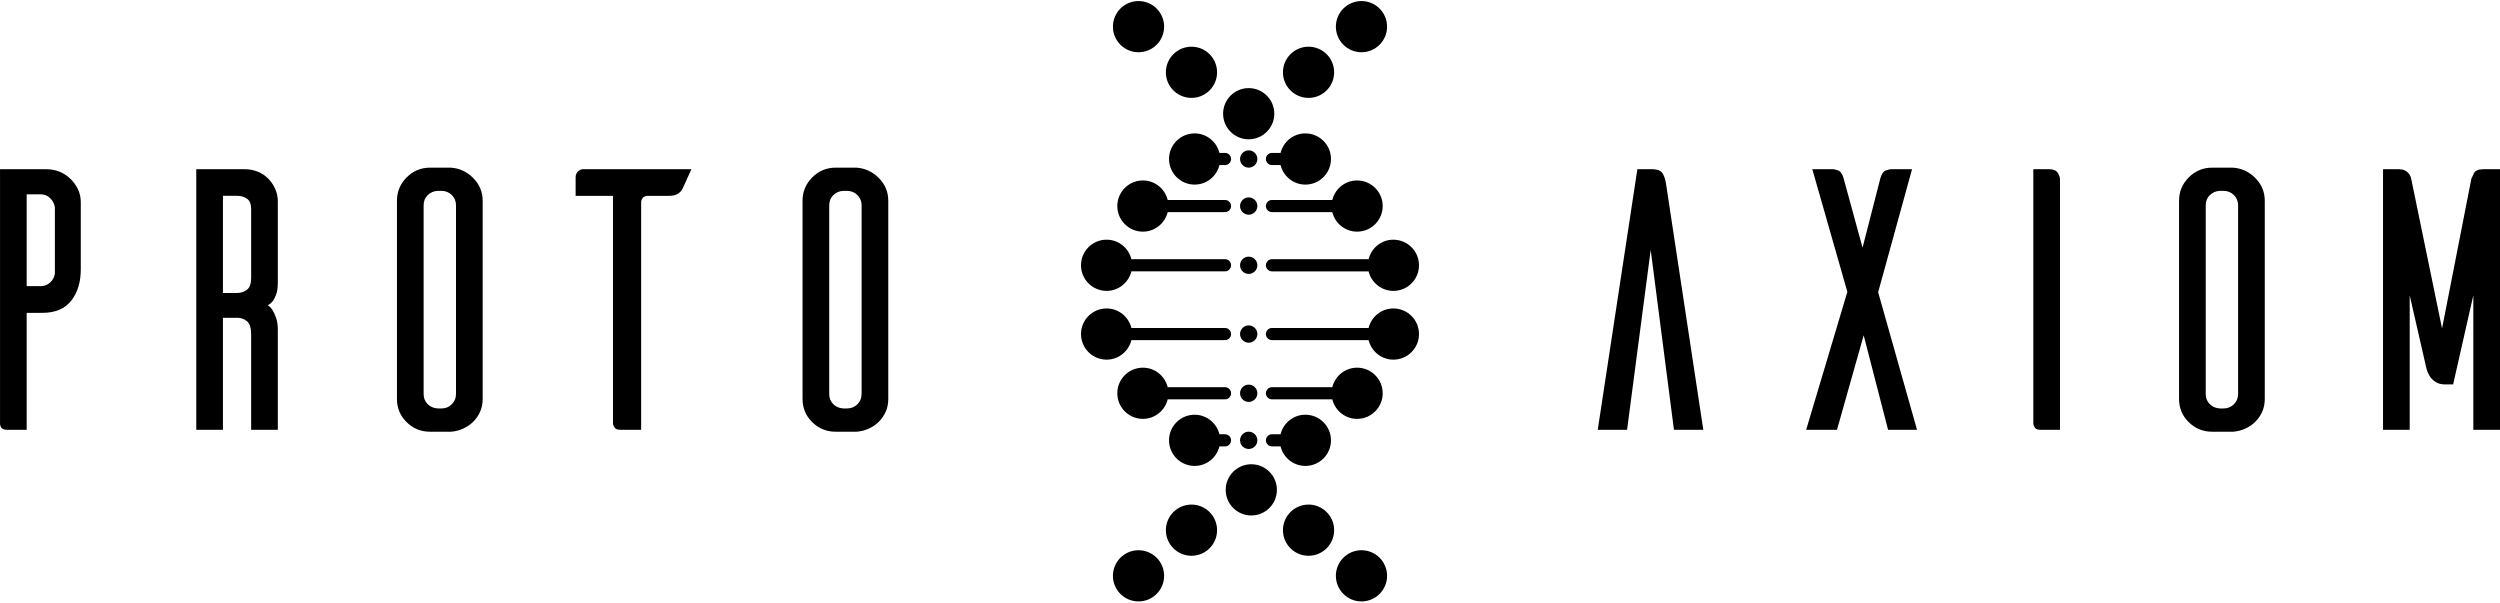
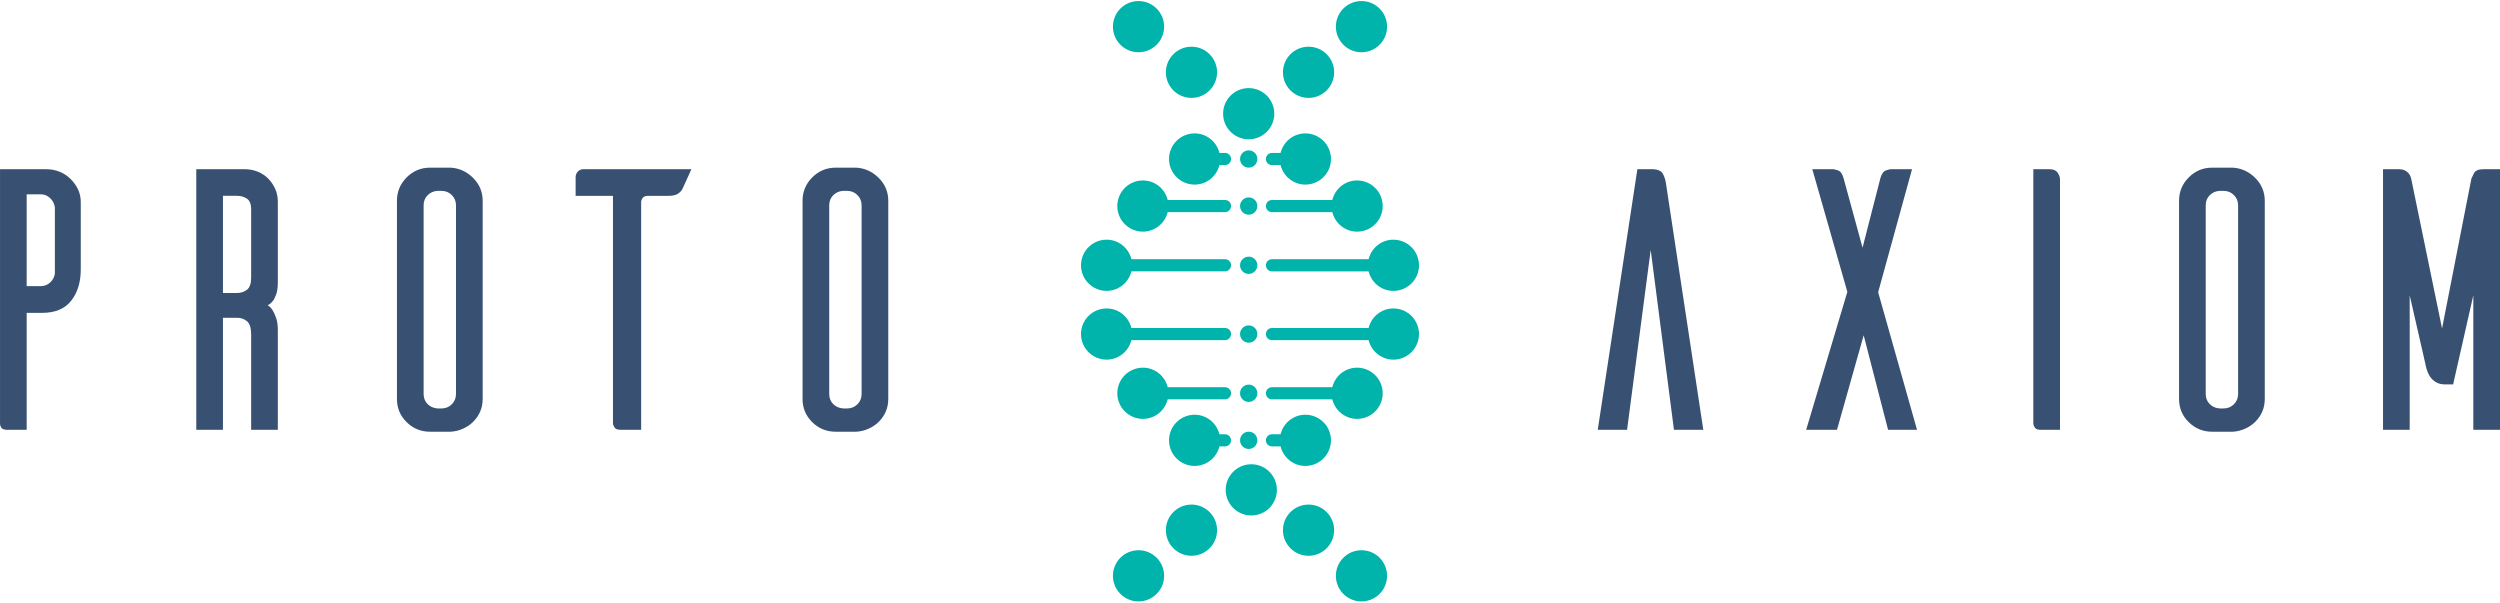
<svg xmlns="http://www.w3.org/2000/svg" id="Layer_1" viewBox="0 0 1000 241">
-   <defs />
+   <defs>
+     <style>.cls-1{fill-rule:evenodd;}.cls-1,.cls-2,.cls-3{stroke-width:0px;}.cls-1,.cls-3{fill:#00b3ab;}.cls-2{fill:#385172;}</style>
+   </defs>
  <path class="cls-2" d="m23.77,68.66c1.63.66,3.08,1.6,4.35,2.82,1.27,1.22,2.28,2.62,3.05,4.2.76,1.58,1.14,3.28,1.14,5.11v26.98c0,5.08-1.27,9.24-3.81,12.49-2.54,3.25-6.4,4.88-11.58,4.88h-6.25v46.79H3.05c-1.32,0-2.16-.28-2.51-.84-.36-.56-.53-1.04-.53-1.44v-101.96h18.59c1.83,0,3.55.33,5.18.99Zm-1.82,14.25c-.21-1.43-.84-2.64-1.91-3.66-1.06-1.02-2.31-1.52-3.73-1.52h-5.64v36.73h5.64c1.42,0,2.67-.48,3.73-1.45,1.07-.96,1.71-2.16,1.91-3.58v-26.52Z" />
  <path class="cls-2" d="m111.13,171.91h-10.67v-38.1c0-2.64-.56-4.42-1.68-5.33-1.12-.92-2.43-1.37-3.96-1.37h-5.64v44.81h-10.67v-104.24h19.42c1.82,0,3.54.33,5.16.99s3.01,1.58,4.17,2.74c1.16,1.17,2.09,2.54,2.81,4.12.71,1.57,1.06,3.28,1.06,5.1v32.31c0,2.03-.23,3.66-.68,4.88-.45,1.21-.93,2.13-1.43,2.74-.59.71-1.25,1.21-1.95,1.52.7.4,1.36,1.06,1.95,1.98.5.81.98,1.85,1.43,3.12.45,1.28.68,2.88.68,4.81v39.93Zm-12.35-56c1.12-.86,1.68-2.47,1.68-4.81v-27.43c0-2.03-.56-3.43-1.68-4.2-1.12-.76-2.43-1.14-3.96-1.14h-5.64v38.86h5.64c1.52,0,2.84-.43,3.96-1.29Z" />
  <path class="cls-2" d="m189.26,71.18c2.54,2.54,3.81,5.59,3.81,9.15v79.25c0,1.82-.33,3.51-.99,5.03-.66,1.52-1.58,2.87-2.74,4.04s-2.54,2.11-4.12,2.82c-1.57.71-3.22,1.12-4.95,1.22h-8.23c-3.66,0-6.78-1.27-9.37-3.81-2.59-2.54-3.89-5.64-3.89-9.3v-79.25c0-3.66,1.29-6.78,3.89-9.38,2.59-2.59,5.71-3.89,9.37-3.89h8.23c3.45.21,6.45,1.58,8.99,4.12Zm-8.53,90.53c1.11-1.12,1.67-2.49,1.67-4.12v-75.45c0-1.62-.56-2.99-1.67-4.11-1.13-1.12-2.49-1.68-4.12-1.68h-1.68c-1.52.1-2.82.69-3.89,1.75-1.06,1.07-1.59,2.42-1.59,4.04v75.45c0,1.63.53,2.97,1.59,4.04,1.07,1.07,2.42,1.65,4.05,1.75h1.52c1.63,0,2.99-.56,4.12-1.67Z" />
  <path class="cls-2" d="m276.56,67.67c-.61,1.34-1.29,2.86-2.05,4.56-.76,1.71-1.25,2.76-1.45,3.17-.3.72-.89,1.39-1.75,2.01-.86.62-2.16.93-3.89.93h-8.38c-.81,0-1.44.25-1.9.76-.45.51-.68,1.12-.68,1.82v90.99h-8.23c-1.22,0-2.01-.28-2.36-.83-.36-.56-.58-1.05-.68-1.45v-91.29h-14.94v-7.42c0-.93.3-1.7.91-2.32s1.37-.93,2.28-.93h43.13Z" />
  <path class="cls-2" d="m351.5,71.18c2.54,2.54,3.81,5.59,3.81,9.15v79.25c0,1.82-.33,3.51-.99,5.03-.66,1.52-1.58,2.87-2.74,4.04s-2.54,2.11-4.12,2.82c-1.57.71-3.22,1.12-4.95,1.22h-8.23c-3.66,0-6.78-1.27-9.37-3.81-2.59-2.54-3.89-5.64-3.89-9.3v-79.25c0-3.66,1.29-6.78,3.89-9.38,2.59-2.59,5.71-3.89,9.37-3.89h8.23c3.45.21,6.45,1.58,8.99,4.12Zm-8.53,90.53c1.11-1.12,1.67-2.49,1.67-4.12v-75.45c0-1.62-.56-2.99-1.67-4.11-1.13-1.12-2.49-1.68-4.12-1.68h-1.68c-1.52.1-2.82.69-3.89,1.75-1.06,1.07-1.59,2.42-1.59,4.04v75.45c0,1.63.53,2.97,1.59,4.04,1.07,1.07,2.42,1.65,4.05,1.75h1.52c1.63,0,2.99-.56,4.12-1.67Z" />
  <path class="cls-2" d="m681.31,171.91h-11.73l-9.3-71.93-9.45,71.93h-11.73l15.85-104.24h5.64c2.33,0,3.83.59,4.5,1.75.66,1.17,1.09,2.47,1.29,3.89l14.94,98.61Z" />
  <path class="cls-2" d="m722.47,171.91l16.47-55.17-14.02-49.07h8.38c.2,0,.81.15,1.82.46,1.02.3,1.78,1.32,2.28,3.05l7.62,27.89,7.16-27.89c.51-1.73,1.27-2.74,2.29-3.05,1.01-.31,1.62-.46,1.82-.46h8.53l-13.56,49.22,15.55,55.02h-11.58l-9.76-37.79-10.67,37.79h-12.35Z" />
  <path class="cls-2" d="m823.09,69.12c.61.96.91,1.85.91,2.67v100.13h-7.62c-1.21,0-2.01-.25-2.36-.76-.36-.51-.59-1.02-.69-1.52v-101.96h6.4c1.63,0,2.74.48,3.36,1.45Z" />
  <path class="cls-2" d="m902.1,71.18c2.54,2.54,3.81,5.59,3.81,9.15v79.25c0,1.82-.33,3.51-.99,5.03-.66,1.52-1.58,2.87-2.74,4.04-1.17,1.17-2.54,2.11-4.12,2.82-1.57.71-3.22,1.12-4.95,1.22h-8.23c-3.66,0-6.78-1.27-9.37-3.81-2.59-2.54-3.89-5.64-3.89-9.3v-79.25c0-3.66,1.29-6.78,3.89-9.38,2.59-2.59,5.71-3.89,9.37-3.89h8.23c3.45.21,6.45,1.58,8.99,4.12Zm-8.53,90.53c1.11-1.12,1.67-2.49,1.67-4.12v-75.45c0-1.62-.56-2.99-1.67-4.11-1.13-1.12-2.49-1.68-4.12-1.68h-1.68c-1.52.1-2.82.69-3.89,1.75-1.06,1.07-1.59,2.42-1.59,4.04v75.45c0,1.63.53,2.97,1.59,4.04,1.07,1.07,2.42,1.65,4.05,1.75h1.52c1.63,0,2.99-.56,4.12-1.67Z" />
  <path class="cls-2" d="m1000,67.67v104.24h-10.67v-53.8l-8.08,35.66h-3.2c-1.53,0-2.8-.33-3.82-.98-1.02-.67-1.8-1.45-2.36-2.36-.56-.92-.96-1.83-1.21-2.74-.25-.91-.44-1.68-.54-2.28l-6.24-27.28v53.8h-10.67v-104.24h6.55c.81,0,1.52.15,2.13.46.51.21,1.02.59,1.52,1.14s.86,1.29,1.07,2.2l12.34,59.9,11.73-59.9c.1-.3.44-1.01.99-2.13.56-1.11,1.81-1.67,3.74-1.67h6.71Z" />
  <path class="cls-1" d="m499.48,35.24c5.65,0,10.24,4.59,10.24,10.24,0,5.65-4.59,10.24-10.24,10.24-5.66,0-10.24-4.59-10.24-10.24,0-5.66,4.59-10.24,10.24-10.24Z" />
  <path class="cls-1" d="m544.59.42c-5.66,0-10.24,4.59-10.24,10.24,0,5.66,4.59,10.24,10.24,10.24,5.65,0,10.24-4.59,10.24-10.24,0-5.66-4.59-10.24-10.24-10.24Z" />
  <path class="cls-1" d="m523.42,18.68c-5.66,0-10.24,4.59-10.24,10.24,0,5.66,4.59,10.24,10.24,10.24,5.65,0,10.24-4.59,10.24-10.24,0-5.65-4.59-10.24-10.24-10.24Z" />
  <path class="cls-1" d="m490,61.17h-2.23c-1.1-4.47-5.11-7.81-9.92-7.81-5.66,0-10.24,4.59-10.24,10.24s4.59,10.24,10.24,10.24c4.82,0,8.83-3.34,9.92-7.81h2.23c1.33,0,2.43-1.09,2.43-2.43s-1.09-2.43-2.43-2.43Z" />
  <path class="cls-1" d="m490,79.99h-22.92c-1.1-4.48-5.11-7.81-9.92-7.81-5.66,0-10.24,4.59-10.24,10.24s4.59,10.24,10.24,10.24c4.81,0,8.82-3.34,9.92-7.81h22.92c1.33,0,2.43-1.09,2.43-2.43s-1.09-2.43-2.43-2.43Z" />
  <path class="cls-1" d="m490,103.68h-37.44c-1.1-4.47-5.11-7.81-9.92-7.81-5.66,0-10.24,4.59-10.24,10.24s4.59,10.24,10.24,10.24c4.81,0,8.82-3.33,9.92-7.81h37.44c1.33,0,2.43-1.1,2.43-2.44s-1.09-2.43-2.43-2.43Z" />
  <path class="cls-1" d="m490,131.19h-37.44c-1.1-4.48-5.11-7.81-9.92-7.81-5.66,0-10.24,4.59-10.24,10.24s4.59,10.24,10.24,10.24c4.81,0,8.82-3.34,9.92-7.81h37.44c1.34,0,2.43-1.09,2.43-2.43s-1.1-2.43-2.43-2.43Z" />
  <path class="cls-1" d="m490,154.88h-22.92c-1.1-4.48-5.11-7.81-9.92-7.81-5.66,0-10.24,4.59-10.24,10.24s4.59,10.24,10.24,10.24c4.81,0,8.82-3.34,9.92-7.81h22.92c1.34,0,2.43-1.09,2.43-2.43s-1.1-2.43-2.43-2.43Z" />
  <path class="cls-1" d="m490,173.7h-2.23c-1.1-4.47-5.11-7.81-9.92-7.81-5.66,0-10.24,4.59-10.24,10.24s4.59,10.24,10.24,10.24c4.81,0,8.82-3.33,9.92-7.81h2.23c1.34,0,2.43-1.1,2.43-2.43s-1.1-2.43-2.43-2.43Z" />
  <path class="cls-1" d="m523.42,201.83c-5.66,0-10.24,4.59-10.24,10.24,0,5.65,4.59,10.24,10.24,10.24,5.65,0,10.24-4.59,10.24-10.24,0-5.65-4.59-10.24-10.24-10.24Z" />
  <path class="cls-1" d="m544.59,220.09c-5.66,0-10.24,4.59-10.24,10.24,0,5.66,4.59,10.24,10.24,10.24,5.65,0,10.24-4.59,10.24-10.24,0-5.66-4.59-10.24-10.24-10.24Z" />
  <path class="cls-1" d="m455.41.42c5.65,0,10.24,4.59,10.24,10.24,0,5.66-4.59,10.24-10.24,10.24-5.66,0-10.24-4.59-10.24-10.24,0-5.66,4.59-10.24,10.24-10.24Z" />
  <path class="cls-1" d="m476.59,18.68c5.65,0,10.24,4.59,10.24,10.24,0,5.66-4.59,10.24-10.24,10.24-5.66,0-10.24-4.59-10.24-10.24,0-5.66,4.59-10.24,10.24-10.24Z" />
  <path class="cls-1" d="m522.15,53.36c-4.81,0-8.82,3.33-9.92,7.81h-3.44c-1.34,0-2.43,1.09-2.43,2.43s1.1,2.43,2.43,2.43h3.44c1.1,4.47,5.11,7.81,9.92,7.81,5.66,0,10.24-4.59,10.24-10.24s-4.59-10.24-10.24-10.24Z" />
  <path class="cls-1" d="m542.84,72.18c-4.81,0-8.82,3.33-9.92,7.81h-24.13c-1.34,0-2.43,1.1-2.43,2.43s1.1,2.43,2.43,2.43h24.13c1.1,4.47,5.11,7.81,9.92,7.81,5.65,0,10.24-4.59,10.24-10.24s-4.59-10.24-10.24-10.24Z" />
  <path class="cls-1" d="m557.36,95.87c-4.81,0-8.82,3.34-9.92,7.81h-38.65c-1.34,0-2.43,1.1-2.43,2.43s1.1,2.44,2.43,2.44h38.65c1.1,4.47,5.11,7.81,9.92,7.81,5.66,0,10.24-4.59,10.24-10.24s-4.59-10.24-10.24-10.24Z" />
  <path class="cls-1" d="m557.36,123.38c-4.81,0-8.82,3.34-9.92,7.81h-38.65c-1.34,0-2.43,1.09-2.43,2.43s1.09,2.43,2.43,2.43h38.65c1.1,4.47,5.11,7.81,9.92,7.81,5.65,0,10.24-4.59,10.24-10.24s-4.59-10.24-10.24-10.24Z" />
  <path class="cls-1" d="m542.84,147.07c-4.81,0-8.83,3.34-9.92,7.81h-24.13c-1.34,0-2.43,1.09-2.43,2.43s1.09,2.43,2.43,2.43h24.13c1.1,4.48,5.11,7.81,9.92,7.81,5.65,0,10.24-4.59,10.24-10.24s-4.59-10.24-10.24-10.24Z" />
  <path class="cls-1" d="m522.15,165.89c-4.81,0-8.82,3.33-9.92,7.81h-3.44c-1.34,0-2.43,1.1-2.43,2.43s1.09,2.43,2.43,2.43h3.44c1.1,4.47,5.11,7.81,9.92,7.81,5.66,0,10.24-4.59,10.24-10.24s-4.59-10.24-10.24-10.24Z" />
  <circle class="cls-3" cx="476.59" cy="212.07" r="10.24" />
  <circle class="cls-3" cx="455.41" cy="230.33" r="10.24" />
  <path class="cls-1" d="m500.52,185.7c-5.65,0-10.24,4.59-10.24,10.25,0,5.65,4.59,10.24,10.24,10.24,5.66,0,10.24-4.59,10.24-10.24,0-5.66-4.59-10.25-10.24-10.25Z" />
  <path class="cls-1" d="m499.48,109.57c1.9,0,3.46-1.55,3.46-3.46,0-1.9-1.55-3.45-3.46-3.45-1.9,0-3.46,1.55-3.46,3.45,0,1.91,1.55,3.46,3.46,3.46Z" />
  <path class="cls-1" d="m499.48,137.08c1.9,0,3.46-1.55,3.46-3.46,0-1.9-1.55-3.46-3.46-3.46-1.9,0-3.46,1.55-3.46,3.46,0,1.9,1.55,3.46,3.46,3.46Z" />
  <path class="cls-1" d="m499.48,85.88c1.9,0,3.46-1.55,3.46-3.46,0-1.9-1.55-3.46-3.46-3.46-1.9,0-3.46,1.55-3.46,3.46s1.55,3.46,3.46,3.46Z" />
  <path class="cls-1" d="m499.48,160.77c1.9,0,3.46-1.55,3.46-3.46,0-1.91-1.55-3.46-3.46-3.46-1.9,0-3.46,1.55-3.46,3.46,0,1.9,1.55,3.46,3.46,3.46Z" />
  <path class="cls-1" d="m499.48,67.06c1.9,0,3.46-1.55,3.46-3.46,0-1.91-1.55-3.46-3.46-3.46-1.9,0-3.46,1.55-3.46,3.46,0,1.9,1.55,3.46,3.46,3.46Z" />
  <path class="cls-1" d="m499.48,179.59c1.9,0,3.46-1.55,3.46-3.46,0-1.91-1.55-3.46-3.46-3.46-1.9,0-3.46,1.55-3.46,3.46,0,1.91,1.55,3.46,3.46,3.46Z" />
</svg>
